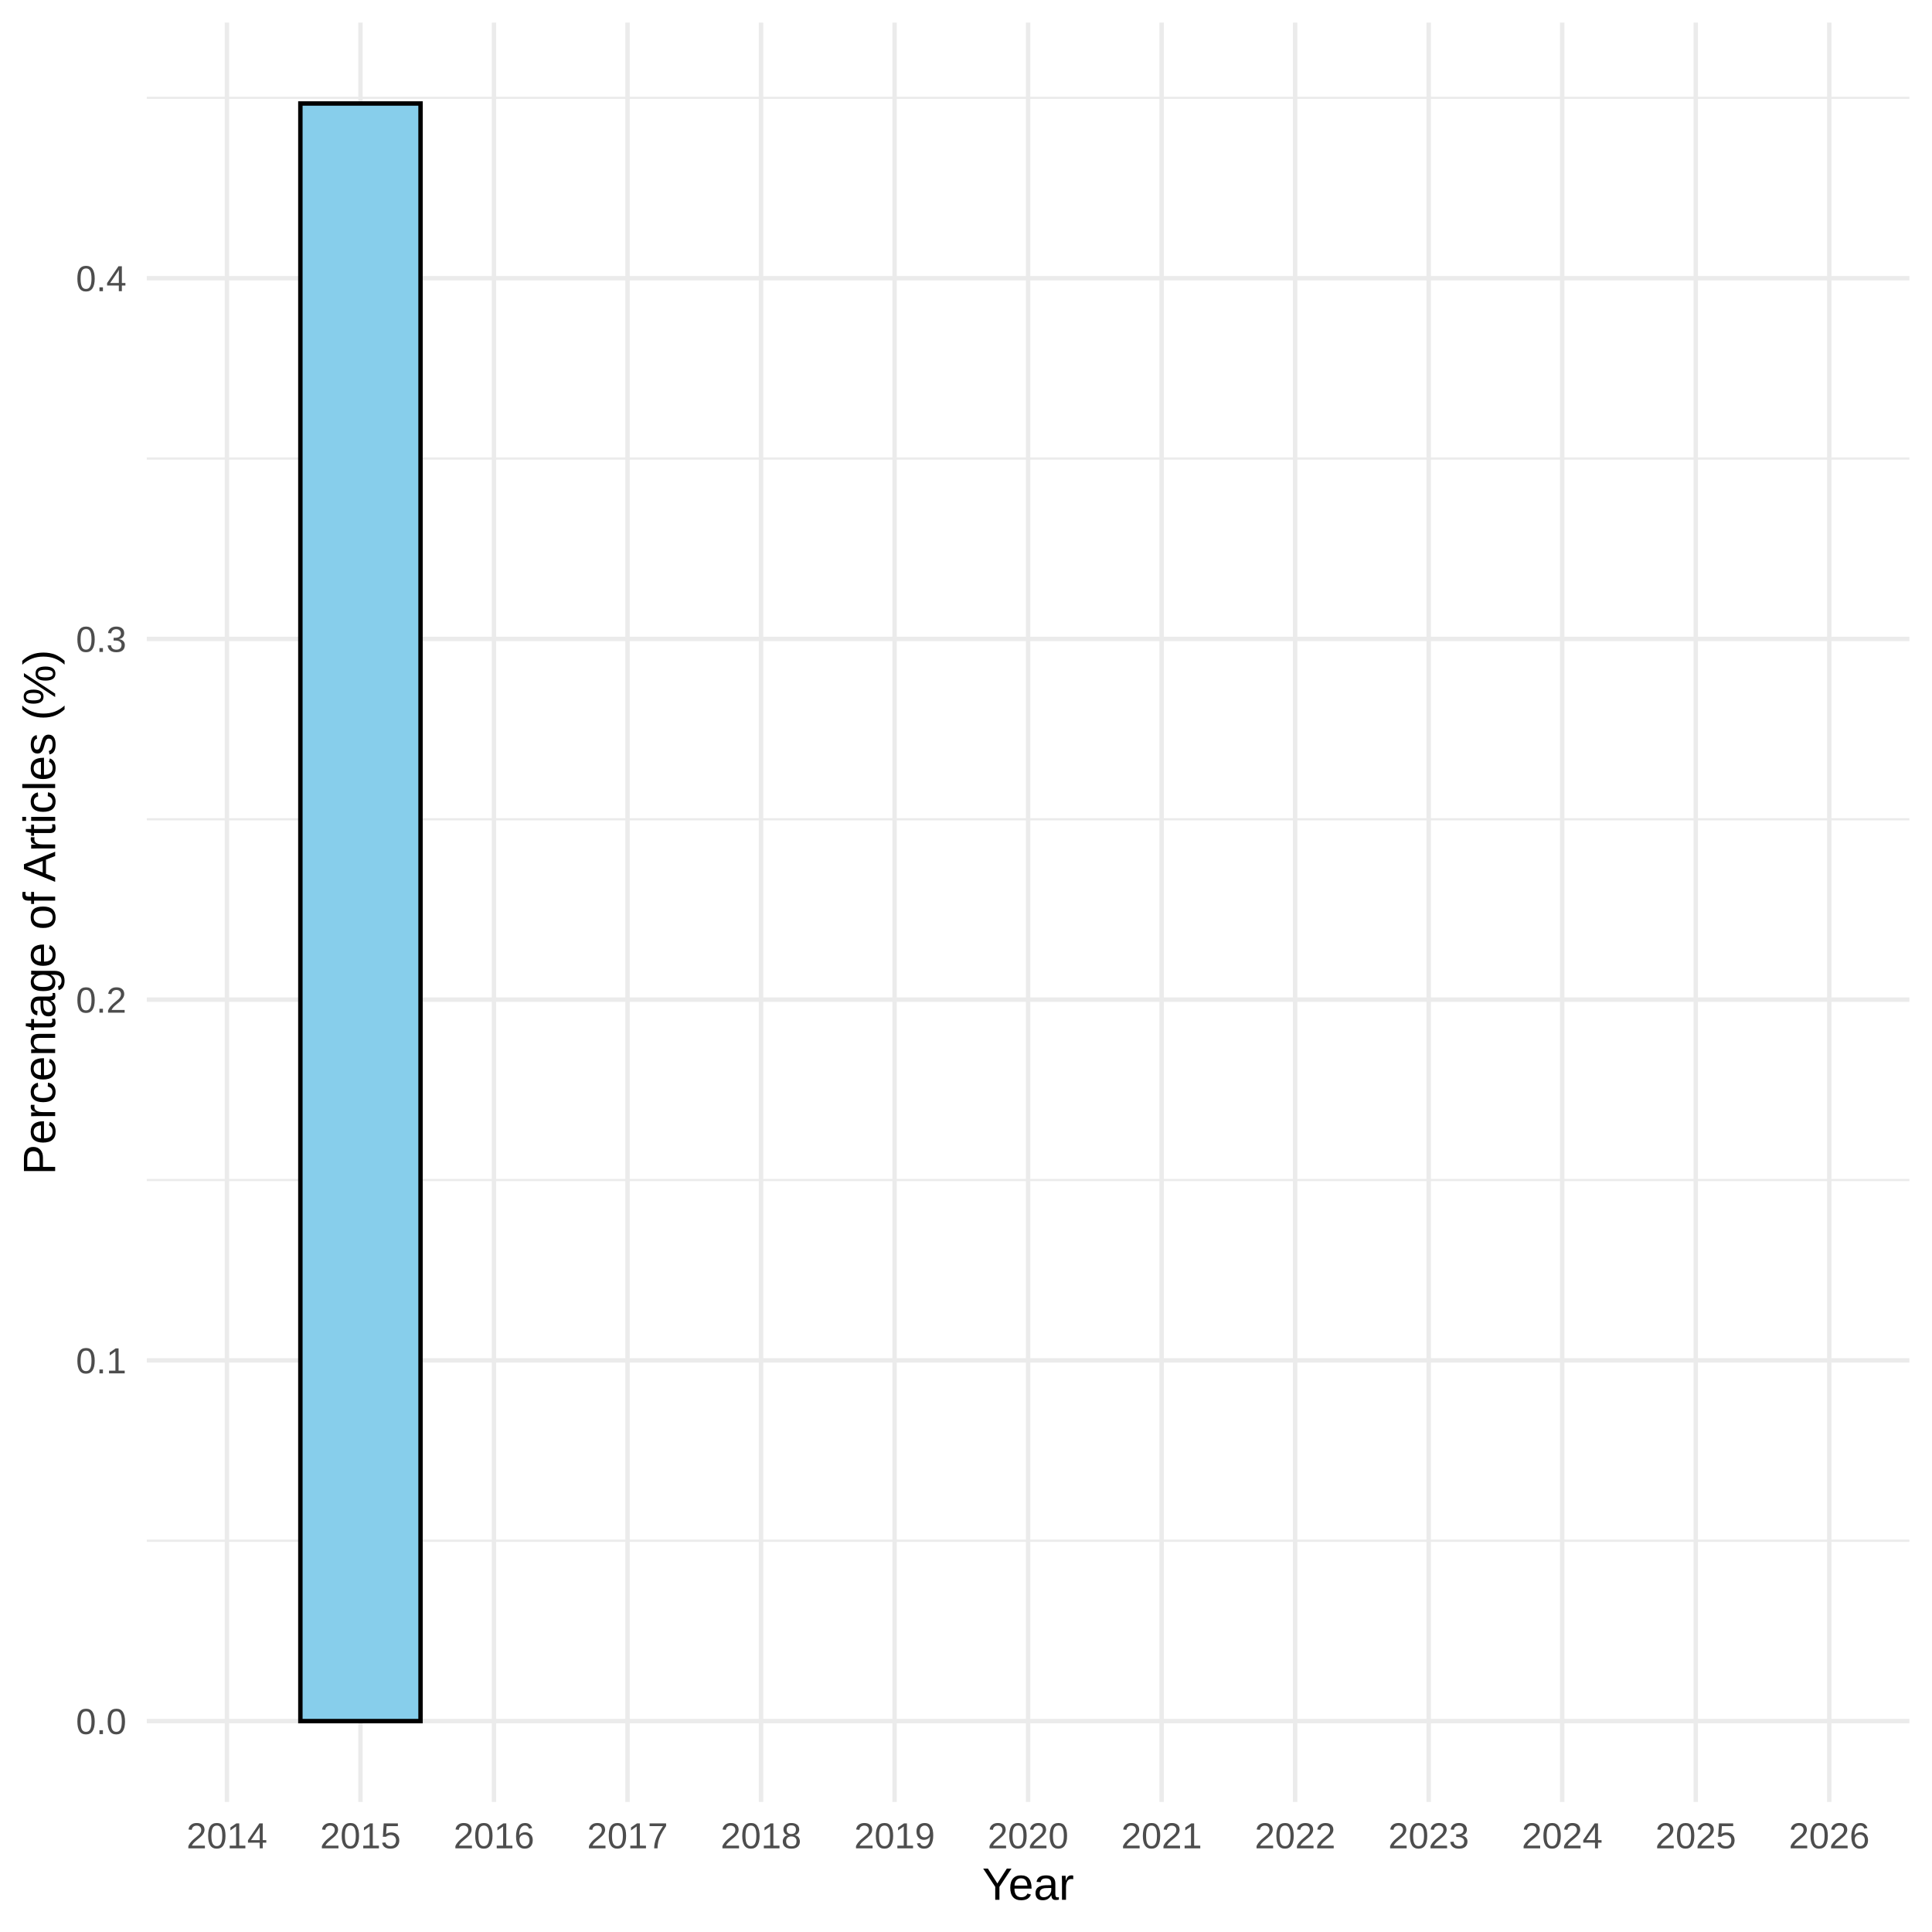
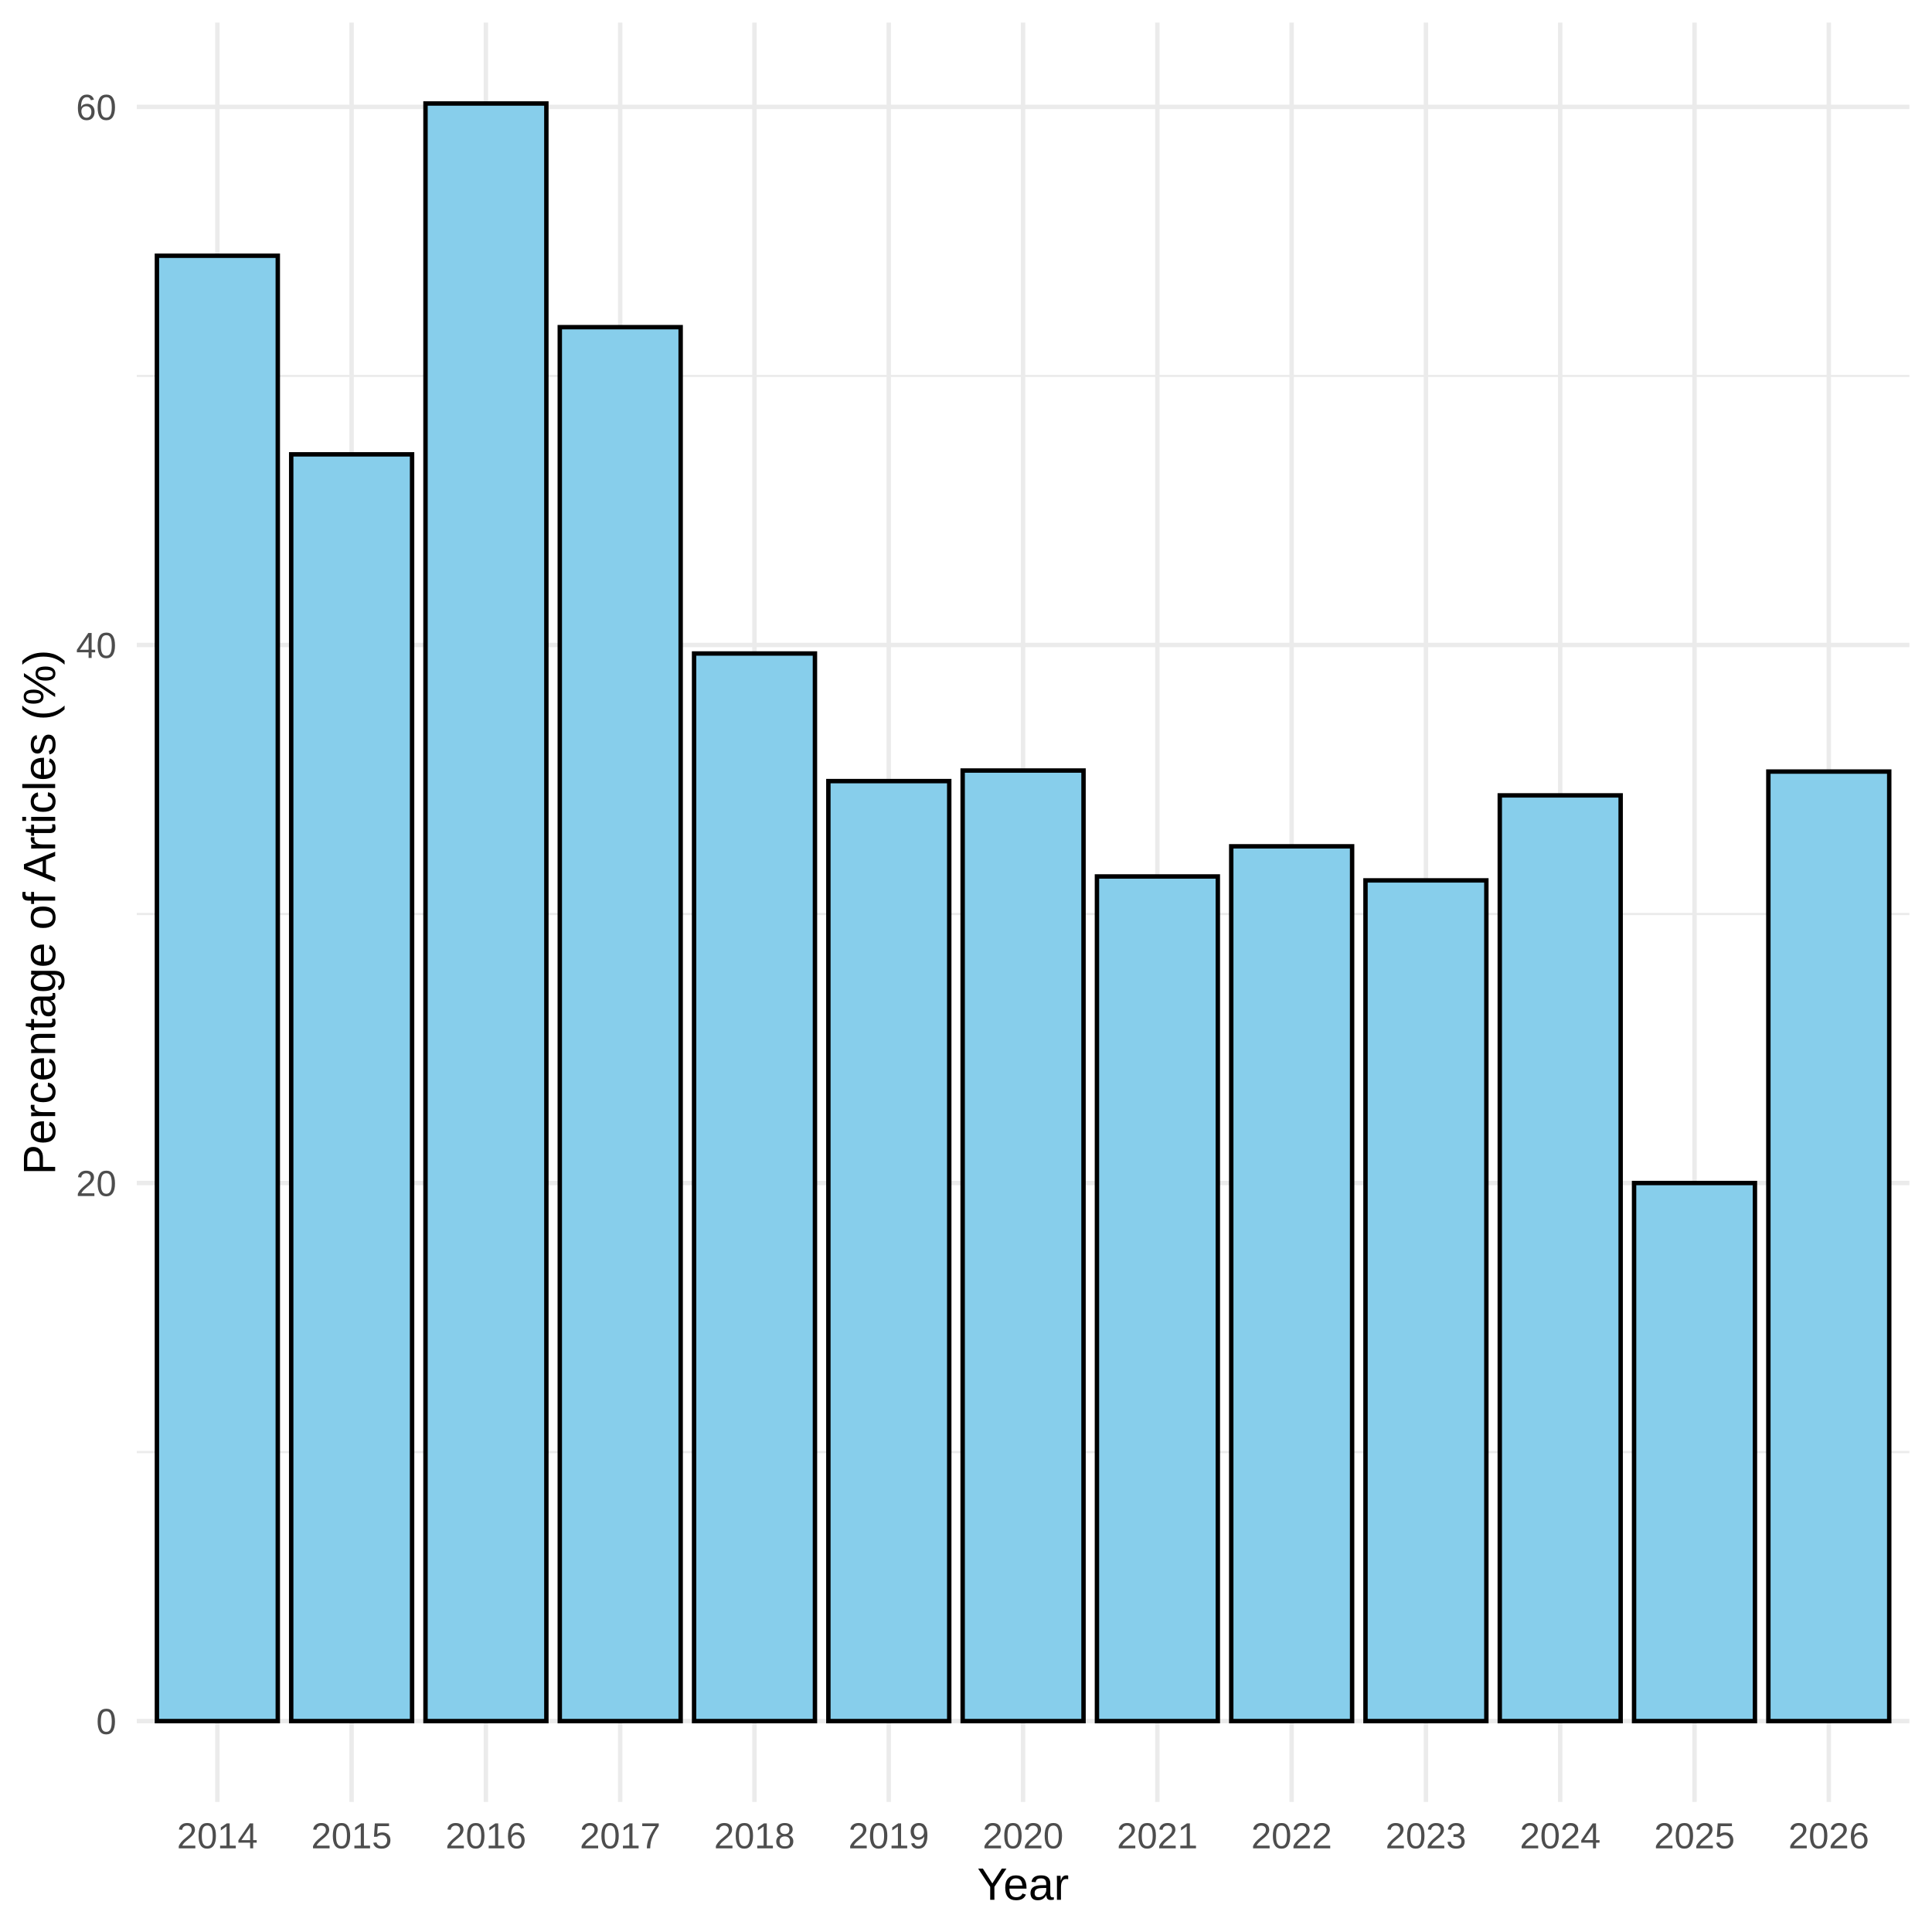
<svg xmlns="http://www.w3.org/2000/svg" width="468.00pt" height="468.00pt" viewBox="0 0 468.00 468.00">
  <g class="svglite">
    <defs>
      <style type="text/css">
    .svglite line, .svglite polyline, .svglite polygon, .svglite path, .svglite rect, .svglite circle {
      fill: none;
      stroke: #000000;
      stroke-linecap: round;
      stroke-linejoin: round;
      stroke-miterlimit: 10.00;
    }
    .svglite text {
      white-space: pre;
    }
    .svglite g.glyphgroup path {
      fill: inherit;
      stroke: none;
    }
  </style>
    </defs>
    <rect width="100%" height="100%" style="stroke: none; fill: #FFFFFF;" />
    <defs>
      <clipPath id="cpMC4wMHw0NjguMDB8MC4wMHw0NjguMDA=">
        <rect x="0.00" y="0.00" width="468.00" height="468.00" />
      </clipPath>
    </defs>
    <g clip-path="url(#cpMC4wMHw0NjguMDB8MC4wMHw0NjguMDA=)">
-       <rect x="0.00" y="-0" width="468.00" height="468.00" style="stroke-width: 1.07; stroke: none; fill: #FFFFFF;" />
+       <rect x="0" y="-0" width="468.00" height="468.00" style="stroke-width: 1.07; stroke: none; fill: #FFFFFF;" />
    </g>
    <defs>
-       <clipPath id="cpMzUuNTZ8NDYyLjUyfDUuNDh8NDM2LjUw">
-         <rect x="35.56" y="5.48" width="426.96" height="431.02" />
+       <clipPath id="cpMzMuMTN8NDYyLjUyfDUuNDh8NDM2LjUw">
+         <rect x="33.13" y="5.48" width="429.39" height="431.02" />
      </clipPath>
    </defs>
-     <g clip-path="url(#cpMzUuNTZ8NDYyLjUyfDUuNDh8NDM2LjUw)">
-       <polyline points="35.56,373.22 462.52,373.22 " style="stroke-width: 0.53; stroke: #EBEBEB; stroke-linecap: butt;" />
-       <polyline points="35.56,285.84 462.52,285.84 " style="stroke-width: 0.53; stroke: #EBEBEB; stroke-linecap: butt;" />
-       <polyline points="35.56,198.46 462.52,198.46 " style="stroke-width: 0.53; stroke: #EBEBEB; stroke-linecap: butt;" />
-       <polyline points="35.56,111.08 462.52,111.08 " style="stroke-width: 0.53; stroke: #EBEBEB; stroke-linecap: butt;" />
-       <polyline points="35.56,23.70 462.52,23.70 " style="stroke-width: 0.53; stroke: #EBEBEB; stroke-linecap: butt;" />
-       <polyline points="35.56,416.91 462.52,416.91 " style="stroke-width: 1.07; stroke: #EBEBEB; stroke-linecap: butt;" />
-       <polyline points="35.56,329.53 462.52,329.53 " style="stroke-width: 1.07; stroke: #EBEBEB; stroke-linecap: butt;" />
-       <polyline points="35.56,242.15 462.52,242.15 " style="stroke-width: 1.07; stroke: #EBEBEB; stroke-linecap: butt;" />
-       <polyline points="35.56,154.77 462.52,154.77 " style="stroke-width: 1.07; stroke: #EBEBEB; stroke-linecap: butt;" />
-       <polyline points="35.56,67.39 462.52,67.39 " style="stroke-width: 1.07; stroke: #EBEBEB; stroke-linecap: butt;" />
-       <polyline points="54.97,436.50 54.97,5.48 " style="stroke-width: 1.07; stroke: #EBEBEB; stroke-linecap: butt;" />
-       <polyline points="87.32,436.50 87.32,5.48 " style="stroke-width: 1.07; stroke: #EBEBEB; stroke-linecap: butt;" />
-       <polyline points="119.66,436.50 119.66,5.48 " style="stroke-width: 1.07; stroke: #EBEBEB; stroke-linecap: butt;" />
-       <polyline points="152.01,436.50 152.01,5.48 " style="stroke-width: 1.07; stroke: #EBEBEB; stroke-linecap: butt;" />
-       <polyline points="184.35,436.50 184.35,5.48 " style="stroke-width: 1.07; stroke: #EBEBEB; stroke-linecap: butt;" />
-       <polyline points="216.70,436.50 216.70,5.48 " style="stroke-width: 1.07; stroke: #EBEBEB; stroke-linecap: butt;" />
-       <polyline points="249.04,436.50 249.04,5.48 " style="stroke-width: 1.07; stroke: #EBEBEB; stroke-linecap: butt;" />
-       <polyline points="281.39,436.50 281.39,5.48 " style="stroke-width: 1.07; stroke: #EBEBEB; stroke-linecap: butt;" />
-       <polyline points="313.73,436.50 313.73,5.48 " style="stroke-width: 1.07; stroke: #EBEBEB; stroke-linecap: butt;" />
-       <polyline points="346.08,436.50 346.08,5.48 " style="stroke-width: 1.07; stroke: #EBEBEB; stroke-linecap: butt;" />
-       <polyline points="378.42,436.50 378.42,5.48 " style="stroke-width: 1.07; stroke: #EBEBEB; stroke-linecap: butt;" />
-       <polyline points="410.77,436.50 410.77,5.48 " style="stroke-width: 1.07; stroke: #EBEBEB; stroke-linecap: butt;" />
-       <polyline points="443.11,436.50 443.11,5.48 " style="stroke-width: 1.07; stroke: #EBEBEB; stroke-linecap: butt;" />
-       <rect x="40.42" y="416.91" width="29.11" height="0.00" style="stroke-width: 1.07; stroke-linecap: butt; stroke-linejoin: miter; fill: #87CEEB;" />
-       <rect x="72.76" y="25.07" width="29.11" height="391.84" style="stroke-width: 1.07; stroke-linecap: butt; stroke-linejoin: miter; fill: #87CEEB;" />
-       <rect x="105.11" y="416.91" width="29.11" height="0.00" style="stroke-width: 1.07; stroke-linecap: butt; stroke-linejoin: miter; fill: #87CEEB;" />
-       <rect x="137.45" y="416.91" width="29.11" height="0.00" style="stroke-width: 1.07; stroke-linecap: butt; stroke-linejoin: miter; fill: #87CEEB;" />
-       <rect x="169.80" y="416.91" width="29.11" height="0.00" style="stroke-width: 1.07; stroke-linecap: butt; stroke-linejoin: miter; fill: #87CEEB;" />
-       <rect x="202.14" y="416.91" width="29.11" height="0.00" style="stroke-width: 1.07; stroke-linecap: butt; stroke-linejoin: miter; fill: #87CEEB;" />
-       <rect x="234.49" y="416.91" width="29.11" height="0.00" style="stroke-width: 1.07; stroke-linecap: butt; stroke-linejoin: miter; fill: #87CEEB;" />
-       <rect x="266.83" y="416.91" width="29.11" height="0.00" style="stroke-width: 1.07; stroke-linecap: butt; stroke-linejoin: miter; fill: #87CEEB;" />
-       <rect x="299.18" y="416.91" width="29.11" height="0.00" style="stroke-width: 1.07; stroke-linecap: butt; stroke-linejoin: miter; fill: #87CEEB;" />
-       <rect x="331.52" y="416.91" width="29.11" height="0.00" style="stroke-width: 1.07; stroke-linecap: butt; stroke-linejoin: miter; fill: #87CEEB;" />
-       <rect x="363.87" y="416.91" width="29.11" height="0.00" style="stroke-width: 1.07; stroke-linecap: butt; stroke-linejoin: miter; fill: #87CEEB;" />
-       <rect x="396.21" y="416.91" width="29.11" height="0.00" style="stroke-width: 1.07; stroke-linecap: butt; stroke-linejoin: miter; fill: #87CEEB;" />
-       <rect x="428.56" y="416.91" width="29.11" height="0.00" style="stroke-width: 1.07; stroke-linecap: butt; stroke-linejoin: miter; fill: #87CEEB;" />
+     <g clip-path="url(#cpMzMuMTN8NDYyLjUyfDUuNDh8NDM2LjUw)">
+       <polyline points="33.13,351.74 462.52,351.74 " style="stroke-width: 0.53; stroke: #EBEBEB; stroke-linecap: butt;" />
+       <polyline points="33.13,221.40 462.52,221.40 " style="stroke-width: 0.53; stroke: #EBEBEB; stroke-linecap: butt;" />
+       <polyline points="33.13,91.07 462.52,91.07 " style="stroke-width: 0.53; stroke: #EBEBEB; stroke-linecap: butt;" />
+       <polyline points="33.13,416.91 462.52,416.91 " style="stroke-width: 1.07; stroke: #EBEBEB; stroke-linecap: butt;" />
+       <polyline points="33.13,286.57 462.52,286.57 " style="stroke-width: 1.07; stroke: #EBEBEB; stroke-linecap: butt;" />
+       <polyline points="33.13,156.23 462.52,156.23 " style="stroke-width: 1.07; stroke: #EBEBEB; stroke-linecap: butt;" />
+       <polyline points="33.13,25.90 462.52,25.90 " style="stroke-width: 1.07; stroke: #EBEBEB; stroke-linecap: butt;" />
+       <polyline points="52.65,436.50 52.65,5.48 " style="stroke-width: 1.07; stroke: #EBEBEB; stroke-linecap: butt;" />
+       <polyline points="85.17,436.50 85.17,5.48 " style="stroke-width: 1.07; stroke: #EBEBEB; stroke-linecap: butt;" />
+       <polyline points="117.70,436.50 117.70,5.48 " style="stroke-width: 1.07; stroke: #EBEBEB; stroke-linecap: butt;" />
+       <polyline points="150.23,436.50 150.23,5.48 " style="stroke-width: 1.07; stroke: #EBEBEB; stroke-linecap: butt;" />
+       <polyline points="182.76,436.50 182.76,5.48 " style="stroke-width: 1.07; stroke: #EBEBEB; stroke-linecap: butt;" />
+       <polyline points="215.29,436.50 215.29,5.48 " style="stroke-width: 1.07; stroke: #EBEBEB; stroke-linecap: butt;" />
+       <polyline points="247.82,436.50 247.82,5.48 " style="stroke-width: 1.07; stroke: #EBEBEB; stroke-linecap: butt;" />
+       <polyline points="280.35,436.50 280.35,5.48 " style="stroke-width: 1.07; stroke: #EBEBEB; stroke-linecap: butt;" />
+       <polyline points="312.88,436.50 312.88,5.48 " style="stroke-width: 1.07; stroke: #EBEBEB; stroke-linecap: butt;" />
+       <polyline points="345.41,436.50 345.41,5.48 " style="stroke-width: 1.07; stroke: #EBEBEB; stroke-linecap: butt;" />
+       <polyline points="377.94,436.50 377.94,5.48 " style="stroke-width: 1.07; stroke: #EBEBEB; stroke-linecap: butt;" />
+       <polyline points="410.47,436.50 410.47,5.48 " style="stroke-width: 1.07; stroke: #EBEBEB; stroke-linecap: butt;" />
+       <polyline points="443.00,436.50 443.00,5.48 " style="stroke-width: 1.07; stroke: #EBEBEB; stroke-linecap: butt;" />
+       <rect x="38.01" y="61.95" width="29.28" height="354.96" style="stroke-width: 1.07; stroke-linecap: butt; stroke-linejoin: miter; fill: #87CEEB;" />
+       <rect x="70.54" y="110.06" width="29.28" height="306.85" style="stroke-width: 1.07; stroke-linecap: butt; stroke-linejoin: miter; fill: #87CEEB;" />
+       <rect x="103.07" y="25.07" width="29.28" height="391.84" style="stroke-width: 1.07; stroke-linecap: butt; stroke-linejoin: miter; fill: #87CEEB;" />
+       <rect x="135.60" y="79.25" width="29.28" height="337.66" style="stroke-width: 1.07; stroke-linecap: butt; stroke-linejoin: miter; fill: #87CEEB;" />
+       <rect x="168.13" y="158.30" width="29.28" height="258.61" style="stroke-width: 1.07; stroke-linecap: butt; stroke-linejoin: miter; fill: #87CEEB;" />
+       <rect x="200.66" y="189.21" width="29.28" height="227.70" style="stroke-width: 1.07; stroke-linecap: butt; stroke-linejoin: miter; fill: #87CEEB;" />
+       <rect x="233.19" y="186.65" width="29.28" height="230.26" style="stroke-width: 1.07; stroke-linecap: butt; stroke-linejoin: miter; fill: #87CEEB;" />
+       <rect x="265.72" y="212.31" width="29.28" height="204.60" style="stroke-width: 1.07; stroke-linecap: butt; stroke-linejoin: miter; fill: #87CEEB;" />
+       <rect x="298.25" y="205.01" width="29.28" height="211.90" style="stroke-width: 1.07; stroke-linecap: butt; stroke-linejoin: miter; fill: #87CEEB;" />
+       <rect x="330.77" y="213.26" width="29.28" height="203.65" style="stroke-width: 1.07; stroke-linecap: butt; stroke-linejoin: miter; fill: #87CEEB;" />
+       <rect x="363.30" y="192.67" width="29.28" height="224.24" style="stroke-width: 1.07; stroke-linecap: butt; stroke-linejoin: miter; fill: #87CEEB;" />
+       <rect x="395.83" y="286.57" width="29.28" height="130.34" style="stroke-width: 1.07; stroke-linecap: butt; stroke-linejoin: miter; fill: #87CEEB;" />
+       <rect x="428.36" y="186.90" width="29.28" height="230.01" style="stroke-width: 1.07; stroke-linecap: butt; stroke-linejoin: miter; fill: #87CEEB;" />
    </g>
    <g clip-path="url(#cpMC4wMHw0NjguMDB8MC4wMHw0NjguMDA=)">
-       <text x="30.63" y="420.06" text-anchor="end" style="font-size: 8.80px;fill: #4D4D4D; font-family: &quot;Arial&quot;;" textLength="12.22px" lengthAdjust="spacingAndGlyphs">0.0</text>
-       <text x="30.63" y="332.68" text-anchor="end" style="font-size: 8.80px;fill: #4D4D4D; font-family: &quot;Arial&quot;;" textLength="12.22px" lengthAdjust="spacingAndGlyphs">0.1</text>
-       <text x="30.63" y="245.30" text-anchor="end" style="font-size: 8.80px;fill: #4D4D4D; font-family: &quot;Arial&quot;;" textLength="12.22px" lengthAdjust="spacingAndGlyphs">0.2</text>
-       <text x="30.63" y="157.92" text-anchor="end" style="font-size: 8.80px;fill: #4D4D4D; font-family: &quot;Arial&quot;;" textLength="12.22px" lengthAdjust="spacingAndGlyphs">0.3</text>
-       <text x="30.63" y="70.54" text-anchor="end" style="font-size: 8.80px;fill: #4D4D4D; font-family: &quot;Arial&quot;;" textLength="12.22px" lengthAdjust="spacingAndGlyphs">0.4</text>
-       <text x="54.97" y="447.74" text-anchor="middle" style="font-size: 8.80px;fill: #4D4D4D; font-family: &quot;Arial&quot;;" textLength="19.56px" lengthAdjust="spacingAndGlyphs">2014</text>
-       <text x="87.32" y="447.74" text-anchor="middle" style="font-size: 8.80px;fill: #4D4D4D; font-family: &quot;Arial&quot;;" textLength="19.56px" lengthAdjust="spacingAndGlyphs">2015</text>
-       <text x="119.66" y="447.74" text-anchor="middle" style="font-size: 8.80px;fill: #4D4D4D; font-family: &quot;Arial&quot;;" textLength="19.56px" lengthAdjust="spacingAndGlyphs">2016</text>
-       <text x="152.01" y="447.74" text-anchor="middle" style="font-size: 8.80px;fill: #4D4D4D; font-family: &quot;Arial&quot;;" textLength="19.56px" lengthAdjust="spacingAndGlyphs">2017</text>
-       <text x="184.35" y="447.74" text-anchor="middle" style="font-size: 8.80px;fill: #4D4D4D; font-family: &quot;Arial&quot;;" textLength="19.56px" lengthAdjust="spacingAndGlyphs">2018</text>
-       <text x="216.70" y="447.74" text-anchor="middle" style="font-size: 8.80px;fill: #4D4D4D; font-family: &quot;Arial&quot;;" textLength="19.56px" lengthAdjust="spacingAndGlyphs">2019</text>
-       <text x="249.04" y="447.74" text-anchor="middle" style="font-size: 8.80px;fill: #4D4D4D; font-family: &quot;Arial&quot;;" textLength="19.56px" lengthAdjust="spacingAndGlyphs">2020</text>
-       <text x="281.39" y="447.74" text-anchor="middle" style="font-size: 8.80px;fill: #4D4D4D; font-family: &quot;Arial&quot;;" textLength="19.56px" lengthAdjust="spacingAndGlyphs">2021</text>
-       <text x="313.73" y="447.74" text-anchor="middle" style="font-size: 8.80px;fill: #4D4D4D; font-family: &quot;Arial&quot;;" textLength="19.56px" lengthAdjust="spacingAndGlyphs">2022</text>
-       <text x="346.08" y="447.74" text-anchor="middle" style="font-size: 8.80px;fill: #4D4D4D; font-family: &quot;Arial&quot;;" textLength="19.56px" lengthAdjust="spacingAndGlyphs">2023</text>
-       <text x="378.42" y="447.74" text-anchor="middle" style="font-size: 8.80px;fill: #4D4D4D; font-family: &quot;Arial&quot;;" textLength="19.56px" lengthAdjust="spacingAndGlyphs">2024</text>
-       <text x="410.77" y="447.74" text-anchor="middle" style="font-size: 8.80px;fill: #4D4D4D; font-family: &quot;Arial&quot;;" textLength="19.56px" lengthAdjust="spacingAndGlyphs">2025</text>
-       <text x="443.11" y="447.74" text-anchor="middle" style="font-size: 8.80px;fill: #4D4D4D; font-family: &quot;Arial&quot;;" textLength="19.56px" lengthAdjust="spacingAndGlyphs">2026</text>
-       <text x="249.04" y="460.20" text-anchor="middle" style="font-size: 11.00px; font-family: &quot;Arial&quot;;" textLength="22.23px" lengthAdjust="spacingAndGlyphs">Year</text>
+       <text x="28.20" y="420.06" text-anchor="end" style="font-size: 8.80px;fill: #4D4D4D; font-family: &quot;Arial&quot;;" textLength="4.89px" lengthAdjust="spacingAndGlyphs">0</text>
+       <text x="28.20" y="289.72" text-anchor="end" style="font-size: 8.80px;fill: #4D4D4D; font-family: &quot;Arial&quot;;" textLength="9.78px" lengthAdjust="spacingAndGlyphs">20</text>
+       <text x="28.20" y="159.38" text-anchor="end" style="font-size: 8.80px;fill: #4D4D4D; font-family: &quot;Arial&quot;;" textLength="9.78px" lengthAdjust="spacingAndGlyphs">40</text>
+       <text x="28.20" y="29.05" text-anchor="end" style="font-size: 8.80px;fill: #4D4D4D; font-family: &quot;Arial&quot;;" textLength="9.78px" lengthAdjust="spacingAndGlyphs">60</text>
+       <text x="52.65" y="447.74" text-anchor="middle" style="font-size: 8.80px;fill: #4D4D4D; font-family: &quot;Arial&quot;;" textLength="19.56px" lengthAdjust="spacingAndGlyphs">2014</text>
+       <text x="85.17" y="447.74" text-anchor="middle" style="font-size: 8.80px;fill: #4D4D4D; font-family: &quot;Arial&quot;;" textLength="19.56px" lengthAdjust="spacingAndGlyphs">2015</text>
+       <text x="117.70" y="447.74" text-anchor="middle" style="font-size: 8.80px;fill: #4D4D4D; font-family: &quot;Arial&quot;;" textLength="19.56px" lengthAdjust="spacingAndGlyphs">2016</text>
+       <text x="150.23" y="447.74" text-anchor="middle" style="font-size: 8.80px;fill: #4D4D4D; font-family: &quot;Arial&quot;;" textLength="19.56px" lengthAdjust="spacingAndGlyphs">2017</text>
+       <text x="182.76" y="447.74" text-anchor="middle" style="font-size: 8.80px;fill: #4D4D4D; font-family: &quot;Arial&quot;;" textLength="19.56px" lengthAdjust="spacingAndGlyphs">2018</text>
+       <text x="215.29" y="447.74" text-anchor="middle" style="font-size: 8.80px;fill: #4D4D4D; font-family: &quot;Arial&quot;;" textLength="19.56px" lengthAdjust="spacingAndGlyphs">2019</text>
+       <text x="247.82" y="447.74" text-anchor="middle" style="font-size: 8.80px;fill: #4D4D4D; font-family: &quot;Arial&quot;;" textLength="19.56px" lengthAdjust="spacingAndGlyphs">2020</text>
+       <text x="280.35" y="447.74" text-anchor="middle" style="font-size: 8.80px;fill: #4D4D4D; font-family: &quot;Arial&quot;;" textLength="19.56px" lengthAdjust="spacingAndGlyphs">2021</text>
+       <text x="312.88" y="447.74" text-anchor="middle" style="font-size: 8.80px;fill: #4D4D4D; font-family: &quot;Arial&quot;;" textLength="19.56px" lengthAdjust="spacingAndGlyphs">2022</text>
+       <text x="345.41" y="447.74" text-anchor="middle" style="font-size: 8.80px;fill: #4D4D4D; font-family: &quot;Arial&quot;;" textLength="19.56px" lengthAdjust="spacingAndGlyphs">2023</text>
+       <text x="377.94" y="447.74" text-anchor="middle" style="font-size: 8.80px;fill: #4D4D4D; font-family: &quot;Arial&quot;;" textLength="19.56px" lengthAdjust="spacingAndGlyphs">2024</text>
+       <text x="410.47" y="447.74" text-anchor="middle" style="font-size: 8.80px;fill: #4D4D4D; font-family: &quot;Arial&quot;;" textLength="19.56px" lengthAdjust="spacingAndGlyphs">2025</text>
+       <text x="443.00" y="447.74" text-anchor="middle" style="font-size: 8.80px;fill: #4D4D4D; font-family: &quot;Arial&quot;;" textLength="19.56px" lengthAdjust="spacingAndGlyphs">2026</text>
+       <text x="247.82" y="460.20" text-anchor="middle" style="font-size: 11.00px; font-family: &quot;Arial&quot;;" textLength="22.23px" lengthAdjust="spacingAndGlyphs">Year</text>
      <text transform="translate(13.36,220.99) rotate(-90)" text-anchor="middle" style="font-size: 11.00px; font-family: &quot;Arial&quot;;" textLength="127.23px" lengthAdjust="spacingAndGlyphs">Percentage of Articles (%)</text>
    </g>
  </g>
</svg>
